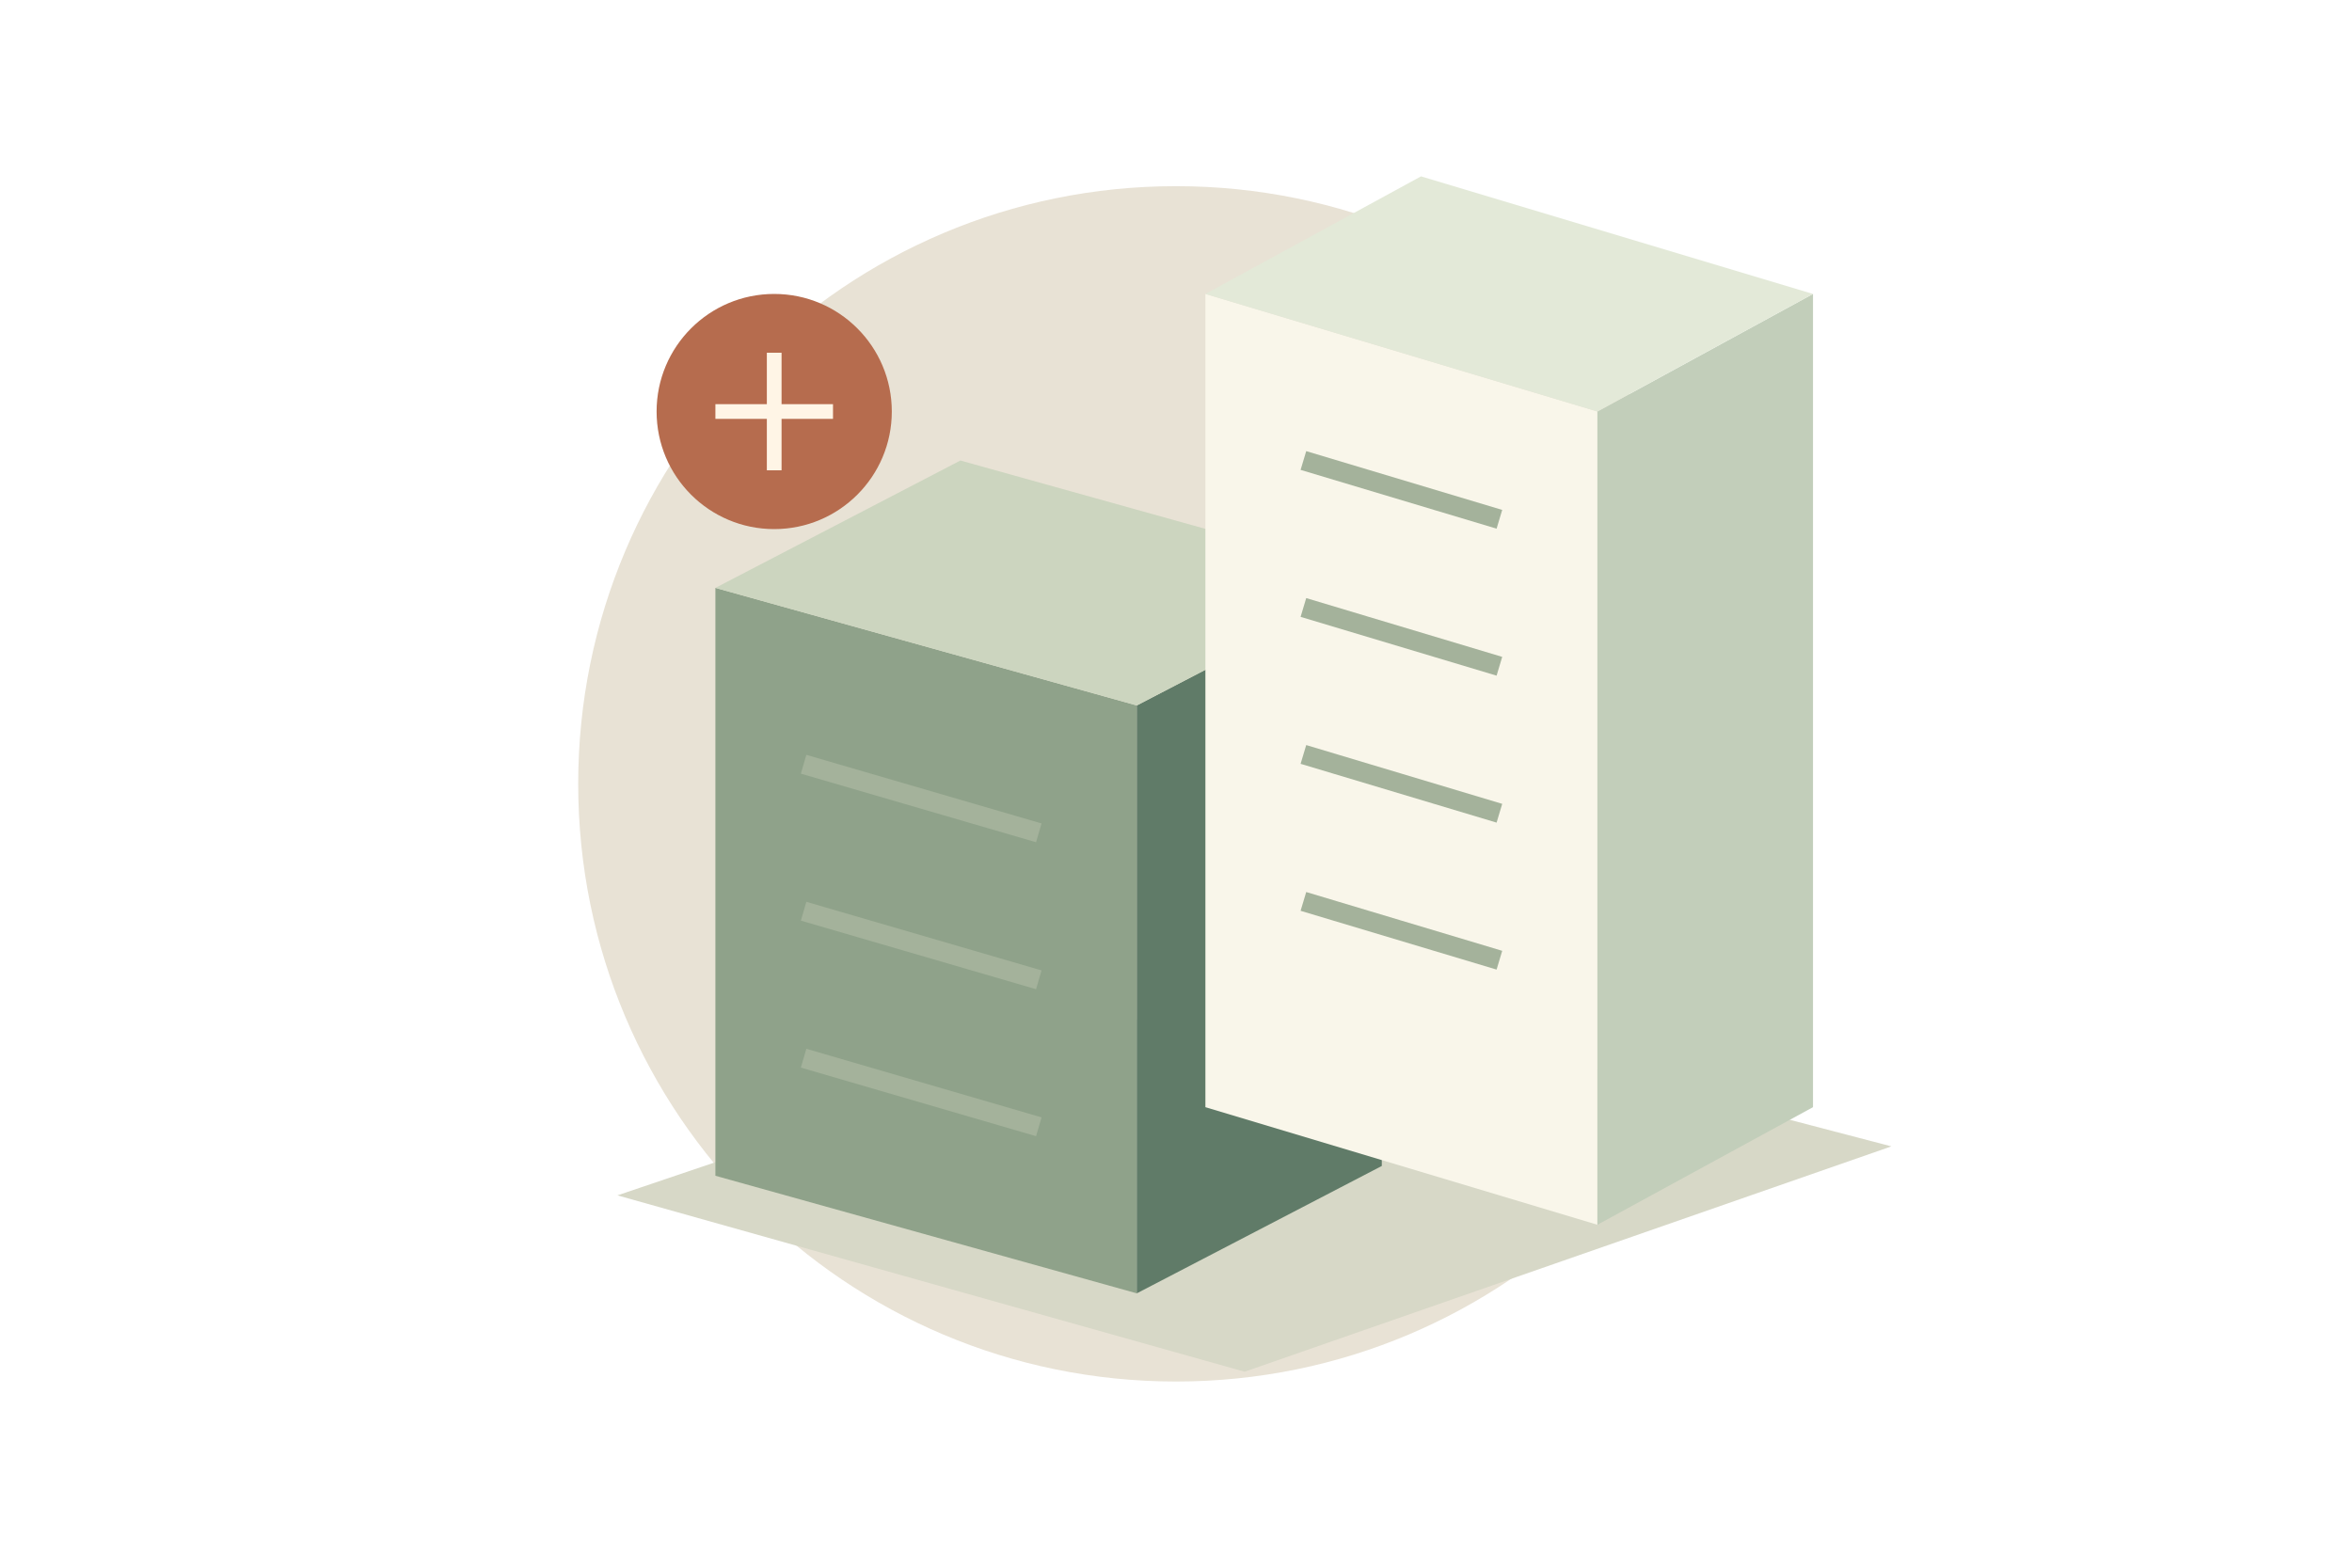
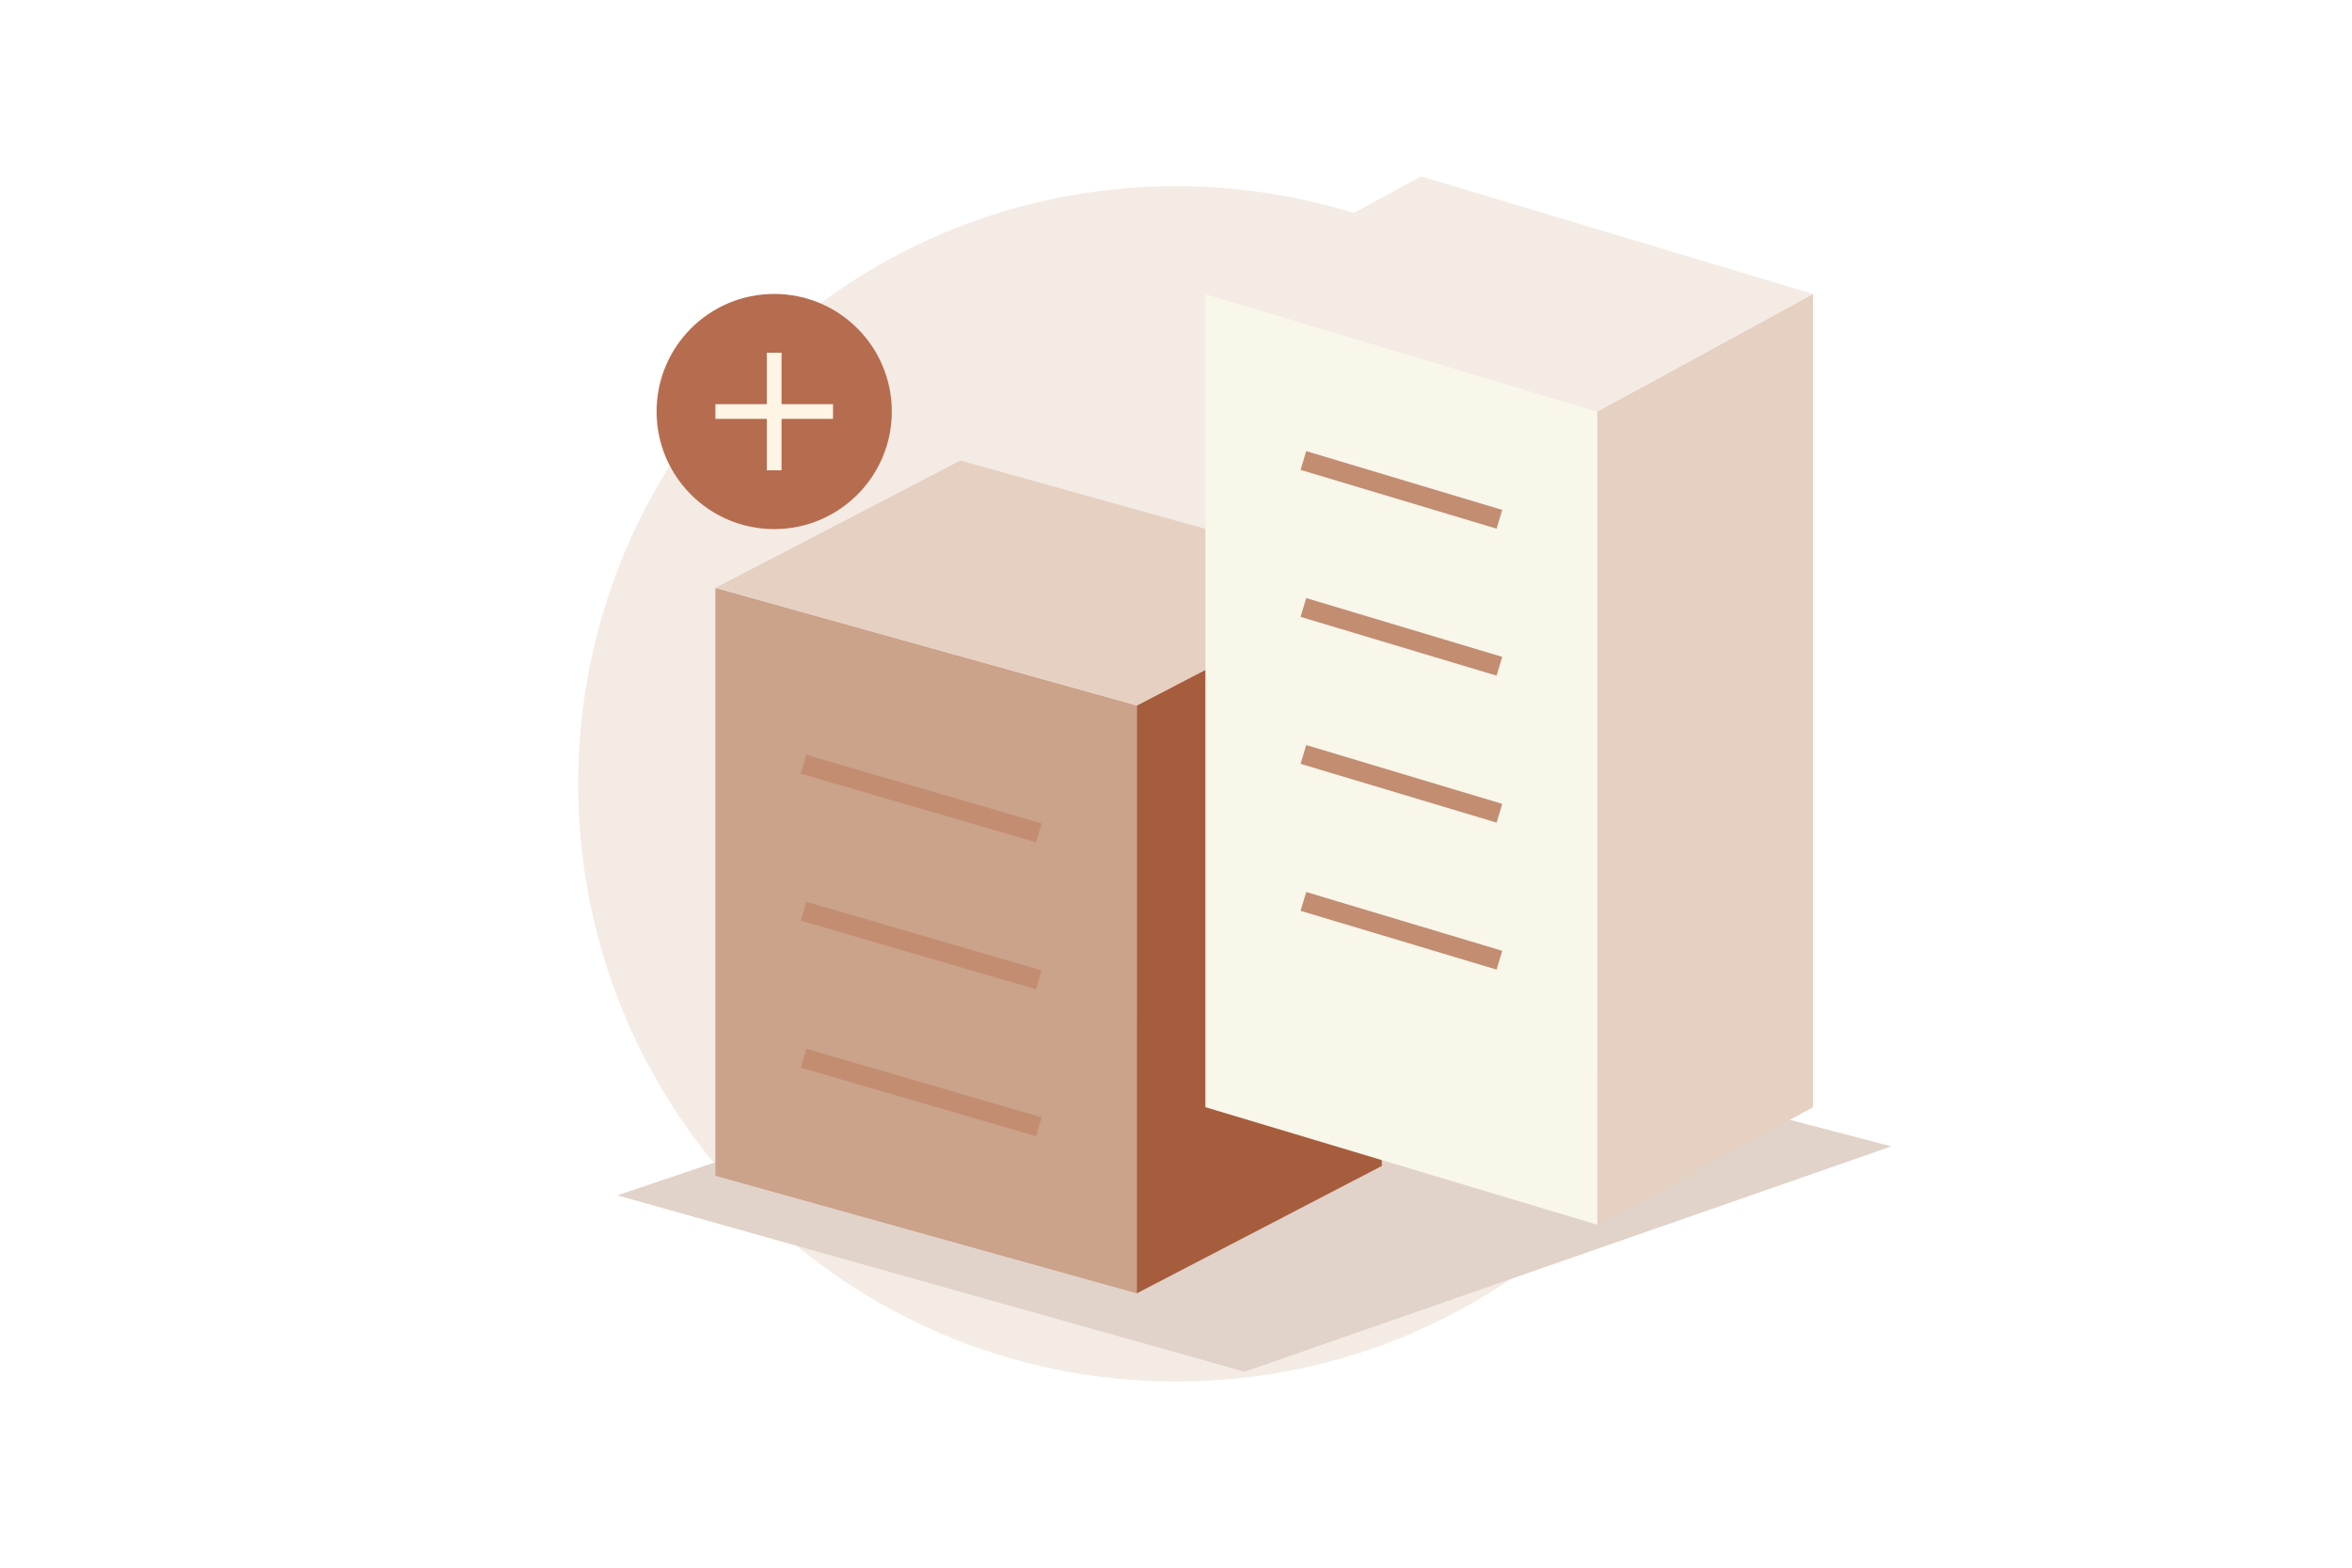
<svg xmlns="http://www.w3.org/2000/svg" viewBox="0 0 240 160" fill="none">
-   <circle cx="120" cy="80" r="61" fill="#E8E2D5" />
-   <path d="m63 122 64 18 66-23-65-17Z" fill="#D7D8C7" />
-   <path d="m73 60 43 12v60l-43-12Z" fill="#8FA28A" />
-   <path d="m116 72 25-13v60l-25 13Z" fill="#607B68" />
-   <path d="m73 60 25-13 43 12-25 13Z" fill="#CCD5BF" />
+   <circle cx="120" cy="80" r="61" fill="#F4EBE5" />
+   <path d="m63 122 64 18 66-23-65-17Z" fill="#E1D3C9" />
+   <path d="m73 60 43 12v60l-43-12Z" fill="#CBA28A" />
+   <path d="m116 72 25-13v60l-25 13Z" fill="#A65D3D" />
+   <path d="m73 60 25-13 43 12-25 13Z" fill="#E6D0C2" />
  <path d="m123 30 40 12v83l-40-12Z" fill="#F9F6EA" />
-   <path d="m163 42 22-12v83l-22 12Z" fill="#C2CEBA" />
-   <path d="m123 30 22-12 40 12-22 12Z" fill="#E3E9D8" />
-   <path d="m133 47 20 6m-20 9 20 6m-20 9 20 6m-20 9 20 6M82 78l24 7m-24 8 24 7m-24 8 24 7" stroke="#A4B29B" stroke-width="2" />
+   <path d="m163 42 22-12v83l-22 12Z" fill="#E6D0C2" />
+   <path d="m123 30 22-12 40 12-22 12Z" fill="#F4EBE5" />
+   <path d="m133 47 20 6m-20 9 20 6m-20 9 20 6m-20 9 20 6M82 78l24 7m-24 8 24 7m-24 8 24 7" stroke="#C28D71" stroke-width="2" />
  <circle cx="79" cy="42" r="12" fill="#B66C4E" />
  <path d="M79 36v12M73 42h12" stroke="#FFF5E6" stroke-width="1.5" />
</svg>
